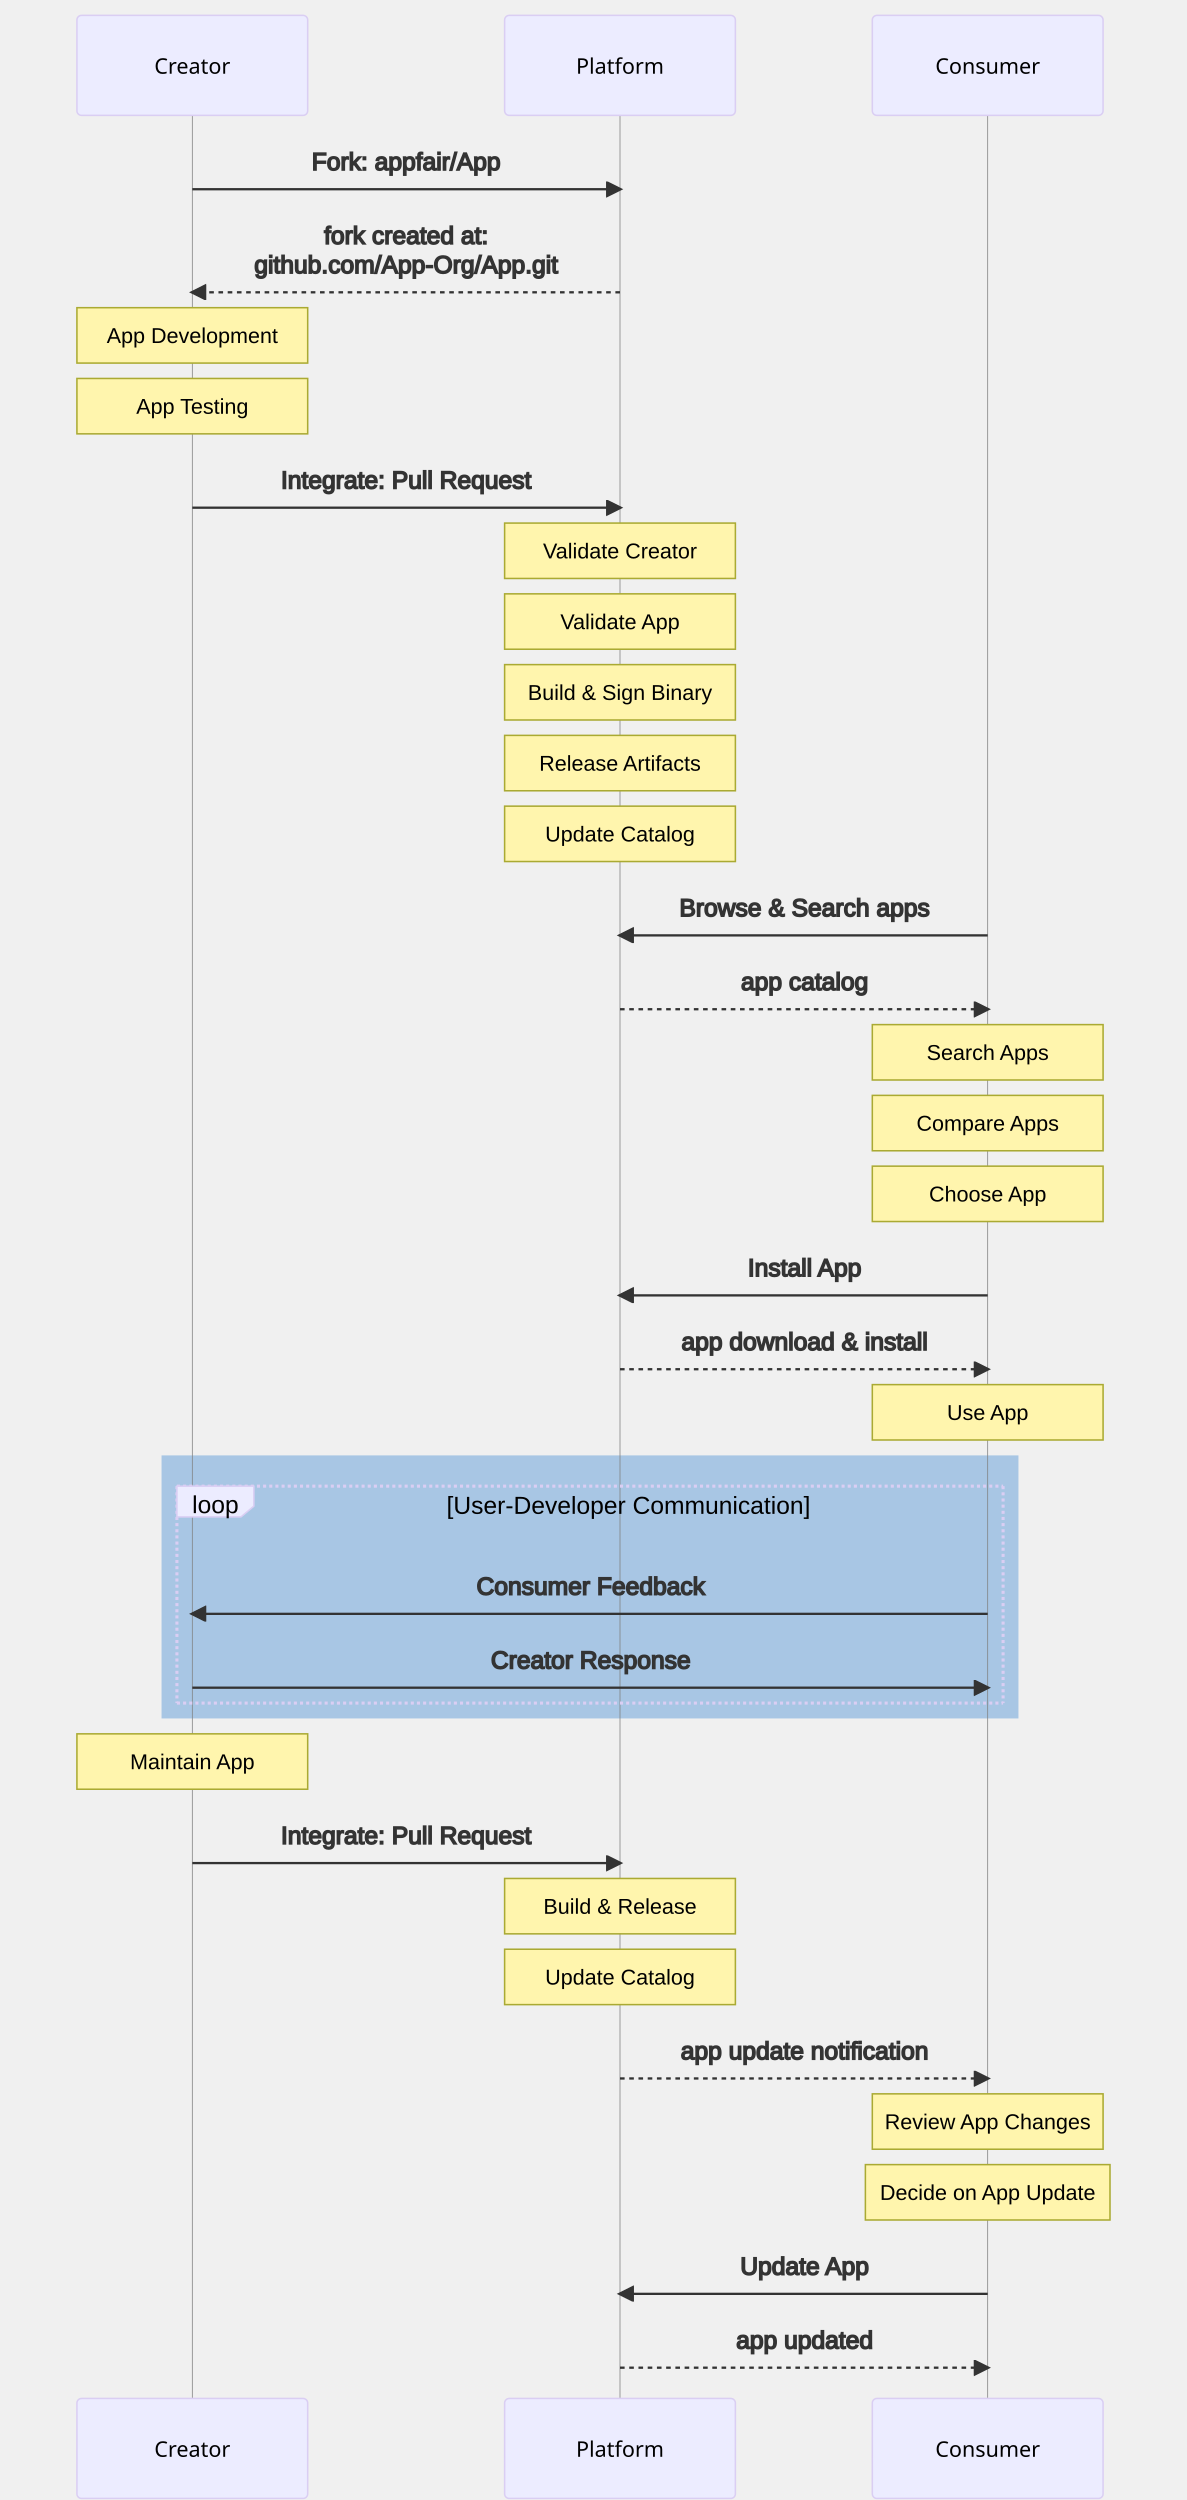
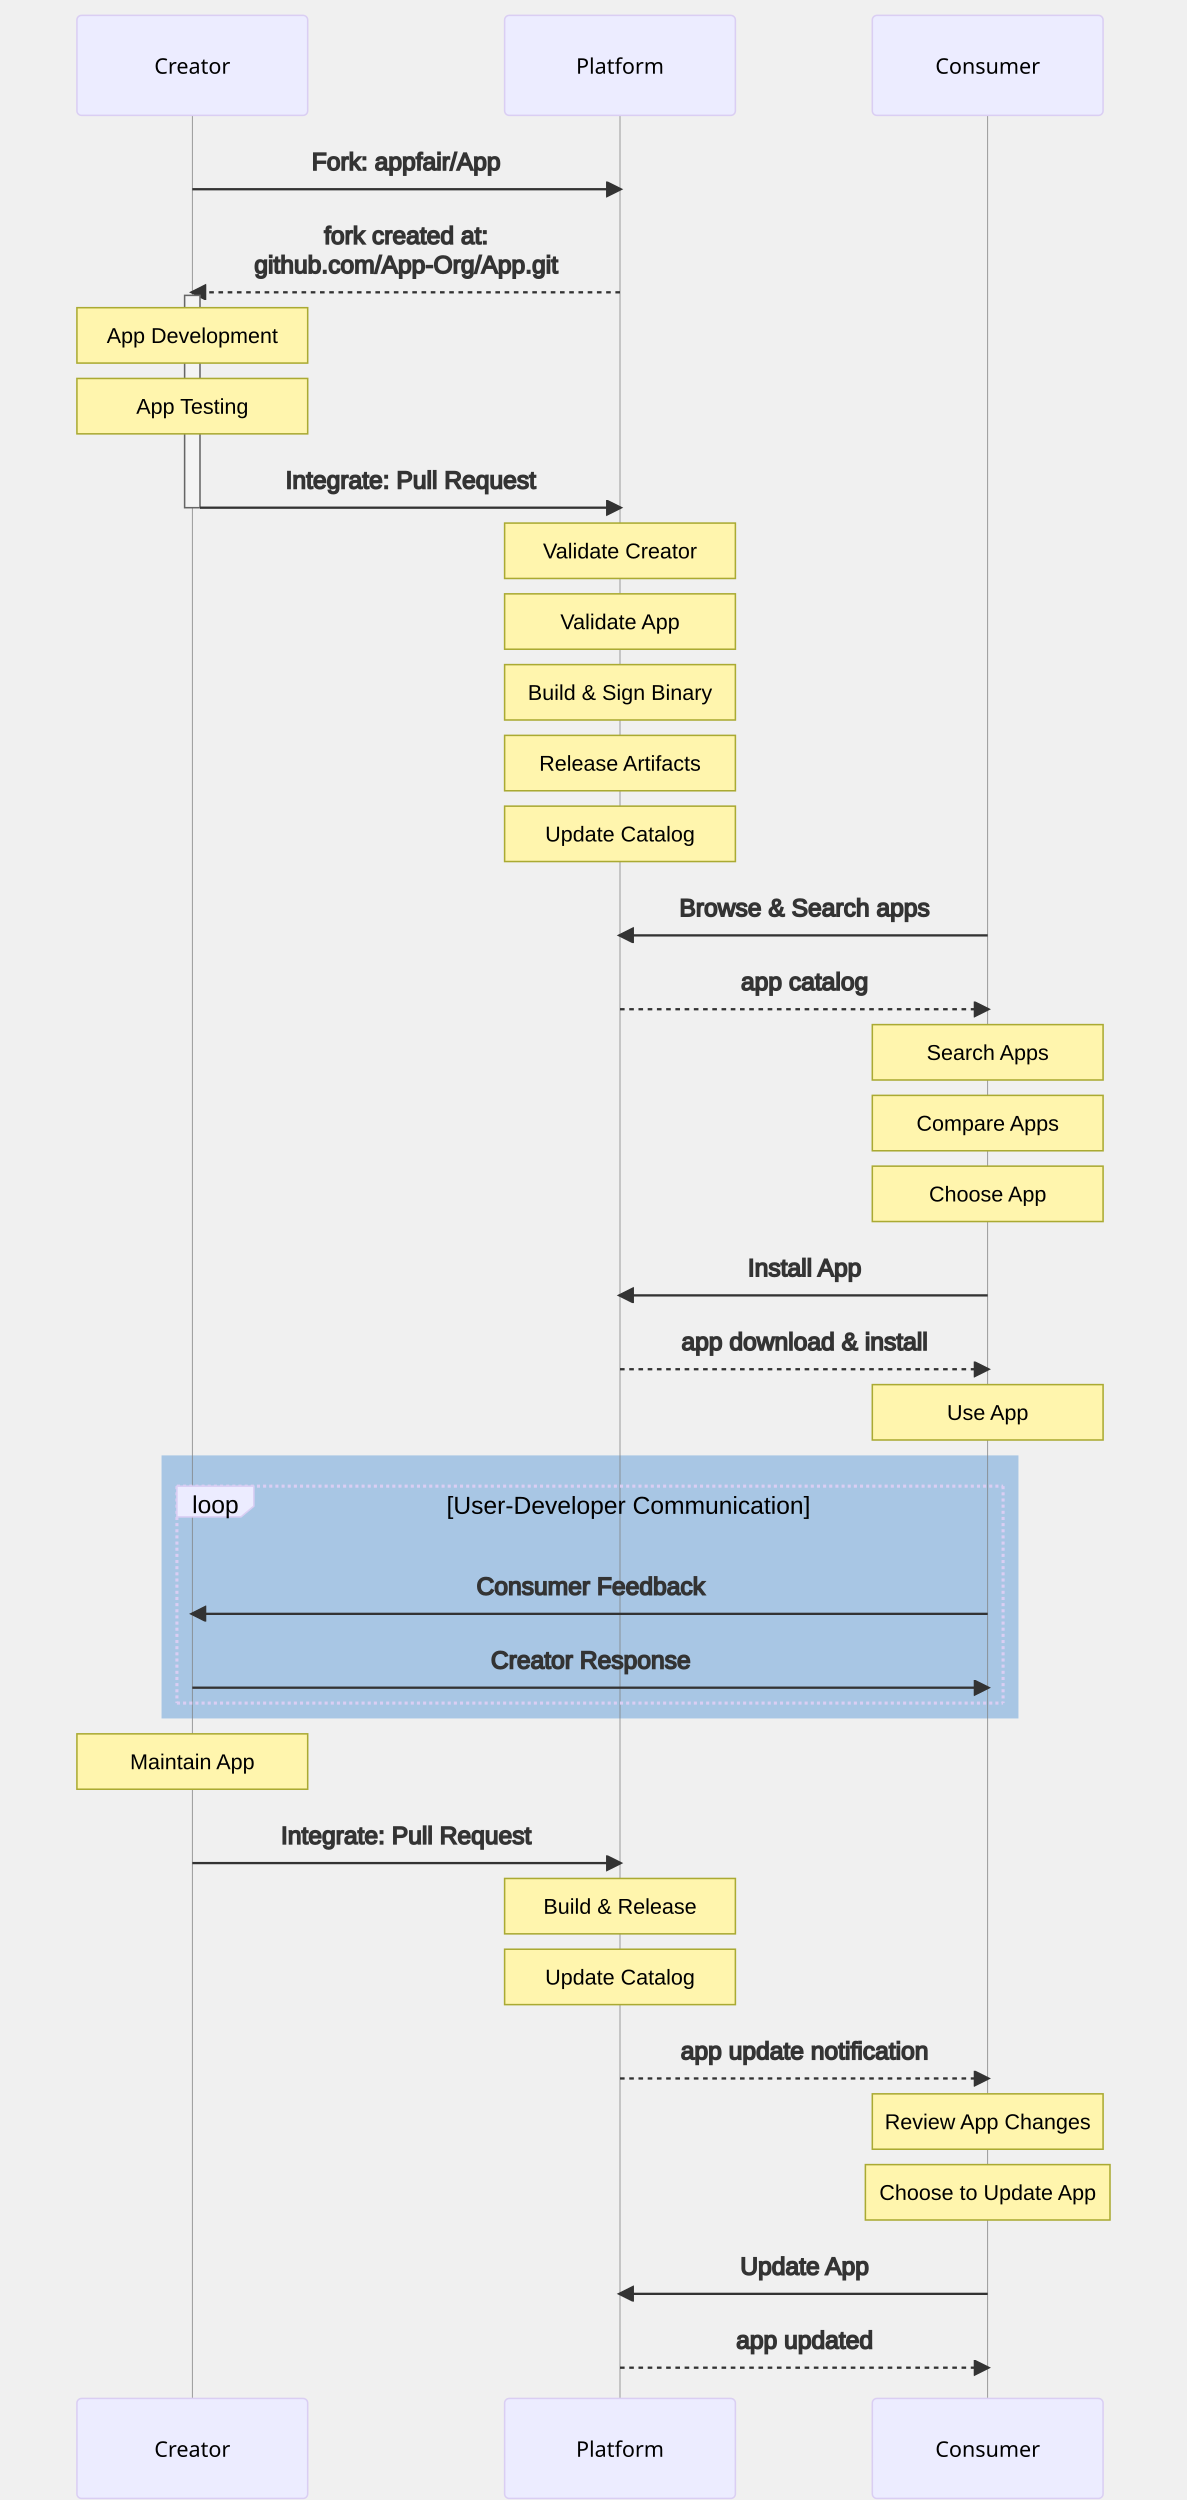
- <svg xmlns="http://www.w3.org/2000/svg" id="mermaid-1628806008440" width="100%" height="1625" style="max-width: 771.5px;" viewBox="-50 -10 771.5 1625">
+ <svg xmlns="http://www.w3.org/2000/svg" id="mermaid-1628807334052" width="100%" height="1625" style="max-width: 771.5px;" viewBox="-50 -10 771.5 1625">
  <rect x="55" y="936" fill="rgb(0, 100, 200, 0.3)" width="557" height="171" class="rect" />
-   <style>#mermaid-1628806008440{font-family:"trebuchet ms",verdana,arial,sans-serif;font-size:16px;fill:#333;}#mermaid-1628806008440 .error-icon{fill:#552222;}#mermaid-1628806008440 .error-text{fill:#552222;stroke:#552222;}#mermaid-1628806008440 .edge-thickness-normal{stroke-width:2px;}#mermaid-1628806008440 .edge-thickness-thick{stroke-width:3.5px;}#mermaid-1628806008440 .edge-pattern-solid{stroke-dasharray:0;}#mermaid-1628806008440 .edge-pattern-dashed{stroke-dasharray:3;}#mermaid-1628806008440 .edge-pattern-dotted{stroke-dasharray:2;}#mermaid-1628806008440 .marker{fill:#333333;stroke:#333333;}#mermaid-1628806008440 .marker.cross{stroke:#333333;}#mermaid-1628806008440 svg{font-family:"trebuchet ms",verdana,arial,sans-serif;font-size:16px;}#mermaid-1628806008440 .actor{stroke:hsl(259.626,59.777%,87.902%);fill:#ECECFF;}#mermaid-1628806008440 text.actor &gt; tspan{fill:black;stroke:none;}#mermaid-1628806008440 .actor-line{stroke:grey;}#mermaid-1628806008440 .messageLine0{stroke-width:1.5;stroke-dasharray:none;stroke:#333;}#mermaid-1628806008440 .messageLine1{stroke-width:1.5;stroke-dasharray:2,2;stroke:#333;}#mermaid-1628806008440 #arrowhead path{fill:#333;stroke:#333;}#mermaid-1628806008440 .sequenceNumber{fill:white;}#mermaid-1628806008440 #sequencenumber{fill:#333;}#mermaid-1628806008440 #crosshead path{fill:#333;stroke:#333;}#mermaid-1628806008440 .messageText{fill:#333;stroke:#333;}#mermaid-1628806008440 .labelBox{stroke:hsl(259.626,59.777%,87.902%);fill:#ECECFF;}#mermaid-1628806008440 .labelText,#mermaid-1628806008440 .labelText &gt; tspan{fill:black;stroke:none;}#mermaid-1628806008440 .loopText,#mermaid-1628806008440 .loopText &gt; tspan{fill:black;stroke:none;}#mermaid-1628806008440 .loopLine{stroke-width:2px;stroke-dasharray:2,2;stroke:hsl(259.626,59.777%,87.902%);fill:hsl(259.626,59.777%,87.902%);}#mermaid-1628806008440 .note{stroke:#aaaa33;fill:#fff5ad;}#mermaid-1628806008440 .noteText,#mermaid-1628806008440 .noteText &gt; tspan{fill:black;stroke:none;}#mermaid-1628806008440 .activation0{fill:#f4f4f4;stroke:#666;}#mermaid-1628806008440 .activation1{fill:#f4f4f4;stroke:#666;}#mermaid-1628806008440 .activation2{fill:#f4f4f4;stroke:#666;}#mermaid-1628806008440:root{--mermaid-font-family:"trebuchet ms",verdana,arial,sans-serif;}</style>
+   <style>#mermaid-1628807334052{font-family:"trebuchet ms",verdana,arial,sans-serif;font-size:16px;fill:#333;}#mermaid-1628807334052 .error-icon{fill:#552222;}#mermaid-1628807334052 .error-text{fill:#552222;stroke:#552222;}#mermaid-1628807334052 .edge-thickness-normal{stroke-width:2px;}#mermaid-1628807334052 .edge-thickness-thick{stroke-width:3.5px;}#mermaid-1628807334052 .edge-pattern-solid{stroke-dasharray:0;}#mermaid-1628807334052 .edge-pattern-dashed{stroke-dasharray:3;}#mermaid-1628807334052 .edge-pattern-dotted{stroke-dasharray:2;}#mermaid-1628807334052 .marker{fill:#333333;stroke:#333333;}#mermaid-1628807334052 .marker.cross{stroke:#333333;}#mermaid-1628807334052 svg{font-family:"trebuchet ms",verdana,arial,sans-serif;font-size:16px;}#mermaid-1628807334052 .actor{stroke:hsl(259.626,59.777%,87.902%);fill:#ECECFF;}#mermaid-1628807334052 text.actor &gt; tspan{fill:black;stroke:none;}#mermaid-1628807334052 .actor-line{stroke:grey;}#mermaid-1628807334052 .messageLine0{stroke-width:1.5;stroke-dasharray:none;stroke:#333;}#mermaid-1628807334052 .messageLine1{stroke-width:1.5;stroke-dasharray:2,2;stroke:#333;}#mermaid-1628807334052 #arrowhead path{fill:#333;stroke:#333;}#mermaid-1628807334052 .sequenceNumber{fill:white;}#mermaid-1628807334052 #sequencenumber{fill:#333;}#mermaid-1628807334052 #crosshead path{fill:#333;stroke:#333;}#mermaid-1628807334052 .messageText{fill:#333;stroke:#333;}#mermaid-1628807334052 .labelBox{stroke:hsl(259.626,59.777%,87.902%);fill:#ECECFF;}#mermaid-1628807334052 .labelText,#mermaid-1628807334052 .labelText &gt; tspan{fill:black;stroke:none;}#mermaid-1628807334052 .loopText,#mermaid-1628807334052 .loopText &gt; tspan{fill:black;stroke:none;}#mermaid-1628807334052 .loopLine{stroke-width:2px;stroke-dasharray:2,2;stroke:hsl(259.626,59.777%,87.902%);fill:hsl(259.626,59.777%,87.902%);}#mermaid-1628807334052 .note{stroke:#aaaa33;fill:#fff5ad;}#mermaid-1628807334052 .noteText,#mermaid-1628807334052 .noteText &gt; tspan{fill:black;stroke:none;}#mermaid-1628807334052 .activation0{fill:#f4f4f4;stroke:#666;}#mermaid-1628807334052 .activation1{fill:#f4f4f4;stroke:#666;}#mermaid-1628807334052 .activation2{fill:#f4f4f4;stroke:#666;}#mermaid-1628807334052:root{--mermaid-font-family:"trebuchet ms",verdana,arial,sans-serif;}</style>
  <g />
  <g>
    <line id="actor0" x1="75" y1="5" x2="75" y2="1614" class="actor-line" stroke-width="0.5px" stroke="#999" />
    <rect x="0" y="0" fill="#eaeaea" stroke="#666" width="150" height="65" rx="3" ry="3" class="actor" />
    <text x="75" y="32.5" dominant-baseline="central" alignment-baseline="central" class="actor" style="text-anchor: middle; font-size: 14px; font-weight: 400; font-family: Open-Sans, sans-serif;">
      <tspan x="75" dy="0">Creator</tspan>
    </text>
  </g>
  <g>
    <line id="actor1" x1="353" y1="5" x2="353" y2="1614" class="actor-line" stroke-width="0.5px" stroke="#999" />
    <rect x="278" y="0" fill="#eaeaea" stroke="#666" width="150" height="65" rx="3" ry="3" class="actor" />
    <text x="353" y="32.5" dominant-baseline="central" alignment-baseline="central" class="actor" style="text-anchor: middle; font-size: 14px; font-weight: 400; font-family: Open-Sans, sans-serif;">
      <tspan x="353" dy="0">Platform</tspan>
    </text>
  </g>
  <g>
    <line id="actor2" x1="592" y1="5" x2="592" y2="1614" class="actor-line" stroke-width="0.5px" stroke="#999" />
    <rect x="517" y="0" fill="#eaeaea" stroke="#666" width="150" height="65" rx="3" ry="3" class="actor" />
    <text x="592" y="32.5" dominant-baseline="central" alignment-baseline="central" class="actor" style="text-anchor: middle; font-size: 14px; font-weight: 400; font-family: Open-Sans, sans-serif;">
      <tspan x="592" dy="0">Consumer</tspan>
    </text>
  </g>
  <defs>
    <marker id="arrowhead" refX="9" refY="5" markerUnits="userSpaceOnUse" markerWidth="12" markerHeight="12" orient="auto">
      <path d="M 0 0 L 10 5 L 0 10 z" />
    </marker>
  </defs>
  <defs>
    <marker id="crosshead" markerWidth="15" markerHeight="8" orient="auto" refX="16" refY="4">
      <path fill="black" stroke="#000000" stroke-width="1px" d="M 9,2 V 6 L16,4 Z" style="stroke-dasharray: 0, 0;" />
      <path fill="none" stroke="#000000" stroke-width="1px" d="M 0,1 L 6,7 M 6,1 L 0,7" style="stroke-dasharray: 0, 0;" />
    </marker>
  </defs>
  <defs>
    <marker id="filled-head" refX="18" refY="7" markerWidth="20" markerHeight="28" orient="auto">
      <path d="M 18,7 L9,13 L14,7 L9,1 Z" />
    </marker>
  </defs>
  <defs>
    <marker id="sequencenumber" refX="15" refY="15" markerWidth="60" markerHeight="40" orient="auto">
      <circle cx="15" cy="15" r="6" />
    </marker>
  </defs>
  <text x="214" y="80" text-anchor="middle" dominant-baseline="middle" alignment-baseline="middle" class="messageText" dy="1em" style="font-family: &quot;trebuchet ms&quot;, verdana, arial, sans-serif; font-size: 16px; font-weight: 400;">Fork: appfair/App</text>
  <line x1="75" y1="113" x2="353" y2="113" class="messageLine0" stroke-width="2" stroke="none" marker-end="url(#arrowhead)" style="fill: none;" />
  <text x="214" y="128" text-anchor="middle" dominant-baseline="middle" alignment-baseline="middle" class="messageText" dy="1em" style="font-family: &quot;trebuchet ms&quot;, verdana, arial, sans-serif; font-size: 16px; font-weight: 400;">fork created at:</text>
  <text x="214" y="147" text-anchor="middle" dominant-baseline="middle" alignment-baseline="middle" class="messageText" dy="1em" style="font-family: &quot;trebuchet ms&quot;, verdana, arial, sans-serif; font-size: 16px; font-weight: 400;">github.com/App-Org/App.git</text>
  <line x1="353" y1="180" x2="75" y2="180" class="messageLine1" stroke-width="2" stroke="none" marker-end="url(#arrowhead)" style="stroke-dasharray: 3, 3; fill: none;" />
  <g>
+     <rect x="70" y="182" fill="#EDF2AE" stroke="#666" width="10" height="138" rx="0" ry="0" class="activation0" />
+   </g>
+   <g>
    <rect x="0" y="190" fill="#EDF2AE" stroke="#666" width="150" height="36" rx="0" ry="0" class="note" />
    <text x="75" y="195" text-anchor="middle" dominant-baseline="middle" alignment-baseline="middle" class="noteText" dy="1em" style="font-family: &quot;trebuchet ms&quot;, verdana, arial, sans-serif; font-size: 14px; font-weight: 400;">
      <tspan x="75">App Development</tspan>
    </text>
  </g>
  <g>
    <rect x="0" y="236" fill="#EDF2AE" stroke="#666" width="150" height="36" rx="0" ry="0" class="note" />
    <text x="75" y="241" text-anchor="middle" dominant-baseline="middle" alignment-baseline="middle" class="noteText" dy="1em" style="font-family: &quot;trebuchet ms&quot;, verdana, arial, sans-serif; font-size: 14px; font-weight: 400;">
      <tspan x="75">App Testing</tspan>
    </text>
  </g>
-   <text x="214" y="287" text-anchor="middle" dominant-baseline="middle" alignment-baseline="middle" class="messageText" dy="1em" style="font-family: &quot;trebuchet ms&quot;, verdana, arial, sans-serif; font-size: 16px; font-weight: 400;">Integrate: Pull Request</text>
-   <line x1="75" y1="320" x2="353" y2="320" class="messageLine0" stroke-width="2" stroke="none" marker-end="url(#arrowhead)" style="fill: none;" />
+   <text x="217" y="287" text-anchor="middle" dominant-baseline="middle" alignment-baseline="middle" class="messageText" dy="1em" style="font-family: &quot;trebuchet ms&quot;, verdana, arial, sans-serif; font-size: 16px; font-weight: 400;">Integrate: Pull Request</text>
+   <line x1="80" y1="320" x2="353" y2="320" class="messageLine0" stroke-width="2" stroke="none" marker-end="url(#arrowhead)" style="fill: none;" />
  <g>
    <rect x="278" y="330" fill="#EDF2AE" stroke="#666" width="150" height="36" rx="0" ry="0" class="note" />
    <text x="353" y="335" text-anchor="middle" dominant-baseline="middle" alignment-baseline="middle" class="noteText" dy="1em" style="font-family: &quot;trebuchet ms&quot;, verdana, arial, sans-serif; font-size: 14px; font-weight: 400;">
      <tspan x="353">Validate Creator</tspan>
    </text>
  </g>
  <g>
    <rect x="278" y="376" fill="#EDF2AE" stroke="#666" width="150" height="36" rx="0" ry="0" class="note" />
    <text x="353" y="381" text-anchor="middle" dominant-baseline="middle" alignment-baseline="middle" class="noteText" dy="1em" style="font-family: &quot;trebuchet ms&quot;, verdana, arial, sans-serif; font-size: 14px; font-weight: 400;">
      <tspan x="353">Validate App</tspan>
    </text>
  </g>
  <g>
    <rect x="278" y="422" fill="#EDF2AE" stroke="#666" width="150" height="36" rx="0" ry="0" class="note" />
    <text x="353" y="427" text-anchor="middle" dominant-baseline="middle" alignment-baseline="middle" class="noteText" dy="1em" style="font-family: &quot;trebuchet ms&quot;, verdana, arial, sans-serif; font-size: 14px; font-weight: 400;">
      <tspan x="353">Build &amp; Sign Binary</tspan>
    </text>
  </g>
  <g>
    <rect x="278" y="468" fill="#EDF2AE" stroke="#666" width="150" height="36" rx="0" ry="0" class="note" />
    <text x="353" y="473" text-anchor="middle" dominant-baseline="middle" alignment-baseline="middle" class="noteText" dy="1em" style="font-family: &quot;trebuchet ms&quot;, verdana, arial, sans-serif; font-size: 14px; font-weight: 400;">
      <tspan x="353">Release Artifacts</tspan>
    </text>
  </g>
  <g>
    <rect x="278" y="514" fill="#EDF2AE" stroke="#666" width="150" height="36" rx="0" ry="0" class="note" />
    <text x="353" y="519" text-anchor="middle" dominant-baseline="middle" alignment-baseline="middle" class="noteText" dy="1em" style="font-family: &quot;trebuchet ms&quot;, verdana, arial, sans-serif; font-size: 14px; font-weight: 400;">
      <tspan x="353">Update Catalog</tspan>
    </text>
  </g>
  <text x="473" y="565" text-anchor="middle" dominant-baseline="middle" alignment-baseline="middle" class="messageText" dy="1em" style="font-family: &quot;trebuchet ms&quot;, verdana, arial, sans-serif; font-size: 16px; font-weight: 400;">Browse &amp; Search apps</text>
  <line x1="592" y1="598" x2="353" y2="598" class="messageLine0" stroke-width="2" stroke="none" marker-end="url(#arrowhead)" style="fill: none;" />
  <text x="473" y="613" text-anchor="middle" dominant-baseline="middle" alignment-baseline="middle" class="messageText" dy="1em" style="font-family: &quot;trebuchet ms&quot;, verdana, arial, sans-serif; font-size: 16px; font-weight: 400;">app catalog</text>
  <line x1="353" y1="646" x2="592" y2="646" class="messageLine1" stroke-width="2" stroke="none" marker-end="url(#arrowhead)" style="stroke-dasharray: 3, 3; fill: none;" />
  <g>
    <rect x="517" y="656" fill="#EDF2AE" stroke="#666" width="150" height="36" rx="0" ry="0" class="note" />
    <text x="592" y="661" text-anchor="middle" dominant-baseline="middle" alignment-baseline="middle" class="noteText" dy="1em" style="font-family: &quot;trebuchet ms&quot;, verdana, arial, sans-serif; font-size: 14px; font-weight: 400;">
      <tspan x="592">Search Apps</tspan>
    </text>
  </g>
  <g>
    <rect x="517" y="702" fill="#EDF2AE" stroke="#666" width="150" height="36" rx="0" ry="0" class="note" />
    <text x="592" y="707" text-anchor="middle" dominant-baseline="middle" alignment-baseline="middle" class="noteText" dy="1em" style="font-family: &quot;trebuchet ms&quot;, verdana, arial, sans-serif; font-size: 14px; font-weight: 400;">
      <tspan x="592">Compare Apps</tspan>
    </text>
  </g>
  <g>
    <rect x="517" y="748" fill="#EDF2AE" stroke="#666" width="150" height="36" rx="0" ry="0" class="note" />
    <text x="592" y="753" text-anchor="middle" dominant-baseline="middle" alignment-baseline="middle" class="noteText" dy="1em" style="font-family: &quot;trebuchet ms&quot;, verdana, arial, sans-serif; font-size: 14px; font-weight: 400;">
      <tspan x="592">Choose App</tspan>
    </text>
  </g>
  <text x="473" y="799" text-anchor="middle" dominant-baseline="middle" alignment-baseline="middle" class="messageText" dy="1em" style="font-family: &quot;trebuchet ms&quot;, verdana, arial, sans-serif; font-size: 16px; font-weight: 400;">Install App</text>
  <line x1="592" y1="832" x2="353" y2="832" class="messageLine0" stroke-width="2" stroke="none" marker-end="url(#arrowhead)" style="fill: none;" />
  <text x="473" y="847" text-anchor="middle" dominant-baseline="middle" alignment-baseline="middle" class="messageText" dy="1em" style="font-family: &quot;trebuchet ms&quot;, verdana, arial, sans-serif; font-size: 16px; font-weight: 400;">app download &amp; install</text>
  <line x1="353" y1="880" x2="592" y2="880" class="messageLine1" stroke-width="2" stroke="none" marker-end="url(#arrowhead)" style="stroke-dasharray: 3, 3; fill: none;" />
  <g>
    <rect x="517" y="890" fill="#EDF2AE" stroke="#666" width="150" height="36" rx="0" ry="0" class="note" />
    <text x="592" y="895" text-anchor="middle" dominant-baseline="middle" alignment-baseline="middle" class="noteText" dy="1em" style="font-family: &quot;trebuchet ms&quot;, verdana, arial, sans-serif; font-size: 14px; font-weight: 400;">
      <tspan x="592">Use App</tspan>
    </text>
  </g>
  <text x="334" y="1006" text-anchor="middle" dominant-baseline="middle" alignment-baseline="middle" class="messageText" dy="1em" style="font-family: &quot;trebuchet ms&quot;, verdana, arial, sans-serif; font-size: 16px; font-weight: 400;">Consumer Feedback</text>
  <line x1="592" y1="1039" x2="75" y2="1039" class="messageLine0" stroke-width="2" stroke="none" marker-end="url(#arrowhead)" style="fill: none;" />
  <text x="334" y="1054" text-anchor="middle" dominant-baseline="middle" alignment-baseline="middle" class="messageText" dy="1em" style="font-family: &quot;trebuchet ms&quot;, verdana, arial, sans-serif; font-size: 16px; font-weight: 400;">Creator Response</text>
  <line x1="75" y1="1087" x2="592" y2="1087" class="messageLine0" stroke-width="2" stroke="none" marker-end="url(#arrowhead)" style="fill: none;" />
  <g>
    <line x1="65" y1="956" x2="602" y2="956" class="loopLine" />
    <line x1="602" y1="956" x2="602" y2="1097" class="loopLine" />
    <line x1="65" y1="1097" x2="602" y2="1097" class="loopLine" />
    <line x1="65" y1="956" x2="65" y2="1097" class="loopLine" />
    <polygon points="65,956 115,956 115,969 106.6,976 65,976" class="labelBox" />
    <text x="90" y="969" text-anchor="middle" dominant-baseline="middle" alignment-baseline="middle" class="labelText" style="font-family: &quot;trebuchet ms&quot;, verdana, arial, sans-serif; font-size: 16px; font-weight: 400;">loop</text>
    <text x="358.5" y="974" text-anchor="middle" class="loopText" style="font-family: &quot;trebuchet ms&quot;, verdana, arial, sans-serif; font-size: 16px; font-weight: 400;">
      <tspan x="358.5">[User-Developer Communication]</tspan>
    </text>
  </g>
  <g>
    <rect x="0" y="1117" fill="#EDF2AE" stroke="#666" width="150" height="36" rx="0" ry="0" class="note" />
    <text x="75" y="1122" text-anchor="middle" dominant-baseline="middle" alignment-baseline="middle" class="noteText" dy="1em" style="font-family: &quot;trebuchet ms&quot;, verdana, arial, sans-serif; font-size: 14px; font-weight: 400;">
      <tspan x="75">Maintain App</tspan>
    </text>
  </g>
  <text x="214" y="1168" text-anchor="middle" dominant-baseline="middle" alignment-baseline="middle" class="messageText" dy="1em" style="font-family: &quot;trebuchet ms&quot;, verdana, arial, sans-serif; font-size: 16px; font-weight: 400;">Integrate: Pull Request</text>
  <line x1="75" y1="1201" x2="353" y2="1201" class="messageLine0" stroke-width="2" stroke="none" marker-end="url(#arrowhead)" style="fill: none;" />
  <g>
    <rect x="278" y="1211" fill="#EDF2AE" stroke="#666" width="150" height="36" rx="0" ry="0" class="note" />
    <text x="353" y="1216" text-anchor="middle" dominant-baseline="middle" alignment-baseline="middle" class="noteText" dy="1em" style="font-family: &quot;trebuchet ms&quot;, verdana, arial, sans-serif; font-size: 14px; font-weight: 400;">
      <tspan x="353">Build &amp; Release</tspan>
    </text>
  </g>
  <g>
    <rect x="278" y="1257" fill="#EDF2AE" stroke="#666" width="150" height="36" rx="0" ry="0" class="note" />
    <text x="353" y="1262" text-anchor="middle" dominant-baseline="middle" alignment-baseline="middle" class="noteText" dy="1em" style="font-family: &quot;trebuchet ms&quot;, verdana, arial, sans-serif; font-size: 14px; font-weight: 400;">
      <tspan x="353">Update Catalog</tspan>
    </text>
  </g>
  <text x="473" y="1308" text-anchor="middle" dominant-baseline="middle" alignment-baseline="middle" class="messageText" dy="1em" style="font-family: &quot;trebuchet ms&quot;, verdana, arial, sans-serif; font-size: 16px; font-weight: 400;">app update notification</text>
  <line x1="353" y1="1341" x2="592" y2="1341" class="messageLine1" stroke-width="2" stroke="none" marker-end="url(#arrowhead)" style="stroke-dasharray: 3, 3; fill: none;" />
  <g>
    <rect x="517" y="1351" fill="#EDF2AE" stroke="#666" width="150" height="36" rx="0" ry="0" class="note" />
    <text x="592" y="1356" text-anchor="middle" dominant-baseline="middle" alignment-baseline="middle" class="noteText" dy="1em" style="font-family: &quot;trebuchet ms&quot;, verdana, arial, sans-serif; font-size: 14px; font-weight: 400;">
      <tspan x="592">Review App Changes</tspan>
    </text>
  </g>
  <g>
    <rect x="512.5" y="1397" fill="#EDF2AE" stroke="#666" width="159" height="36" rx="0" ry="0" class="note" />
    <text x="592" y="1402" text-anchor="middle" dominant-baseline="middle" alignment-baseline="middle" class="noteText" dy="1em" style="font-family: &quot;trebuchet ms&quot;, verdana, arial, sans-serif; font-size: 14px; font-weight: 400;">
-       <tspan x="592">Decide on App Update</tspan>
+       <tspan x="592">Choose to Update App</tspan>
    </text>
  </g>
  <text x="473" y="1448" text-anchor="middle" dominant-baseline="middle" alignment-baseline="middle" class="messageText" dy="1em" style="font-family: &quot;trebuchet ms&quot;, verdana, arial, sans-serif; font-size: 16px; font-weight: 400;">Update App</text>
  <line x1="592" y1="1481" x2="353" y2="1481" class="messageLine0" stroke-width="2" stroke="none" marker-end="url(#arrowhead)" style="fill: none;" />
  <text x="473" y="1496" text-anchor="middle" dominant-baseline="middle" alignment-baseline="middle" class="messageText" dy="1em" style="font-family: &quot;trebuchet ms&quot;, verdana, arial, sans-serif; font-size: 16px; font-weight: 400;">app updated</text>
  <line x1="353" y1="1529" x2="592" y2="1529" class="messageLine1" stroke-width="2" stroke="none" marker-end="url(#arrowhead)" style="stroke-dasharray: 3, 3; fill: none;" />
  <g>
    <rect x="0" y="1549" fill="#eaeaea" stroke="#666" width="150" height="65" rx="3" ry="3" class="actor" />
    <text x="75" y="1581.5" dominant-baseline="central" alignment-baseline="central" class="actor" style="text-anchor: middle; font-size: 14px; font-weight: 400; font-family: Open-Sans, sans-serif;">
      <tspan x="75" dy="0">Creator</tspan>
    </text>
  </g>
  <g>
    <rect x="278" y="1549" fill="#eaeaea" stroke="#666" width="150" height="65" rx="3" ry="3" class="actor" />
    <text x="353" y="1581.5" dominant-baseline="central" alignment-baseline="central" class="actor" style="text-anchor: middle; font-size: 14px; font-weight: 400; font-family: Open-Sans, sans-serif;">
      <tspan x="353" dy="0">Platform</tspan>
    </text>
  </g>
  <g>
    <rect x="517" y="1549" fill="#eaeaea" stroke="#666" width="150" height="65" rx="3" ry="3" class="actor" />
    <text x="592" y="1581.5" dominant-baseline="central" alignment-baseline="central" class="actor" style="text-anchor: middle; font-size: 14px; font-weight: 400; font-family: Open-Sans, sans-serif;">
      <tspan x="592" dy="0">Consumer</tspan>
    </text>
  </g>
</svg>
